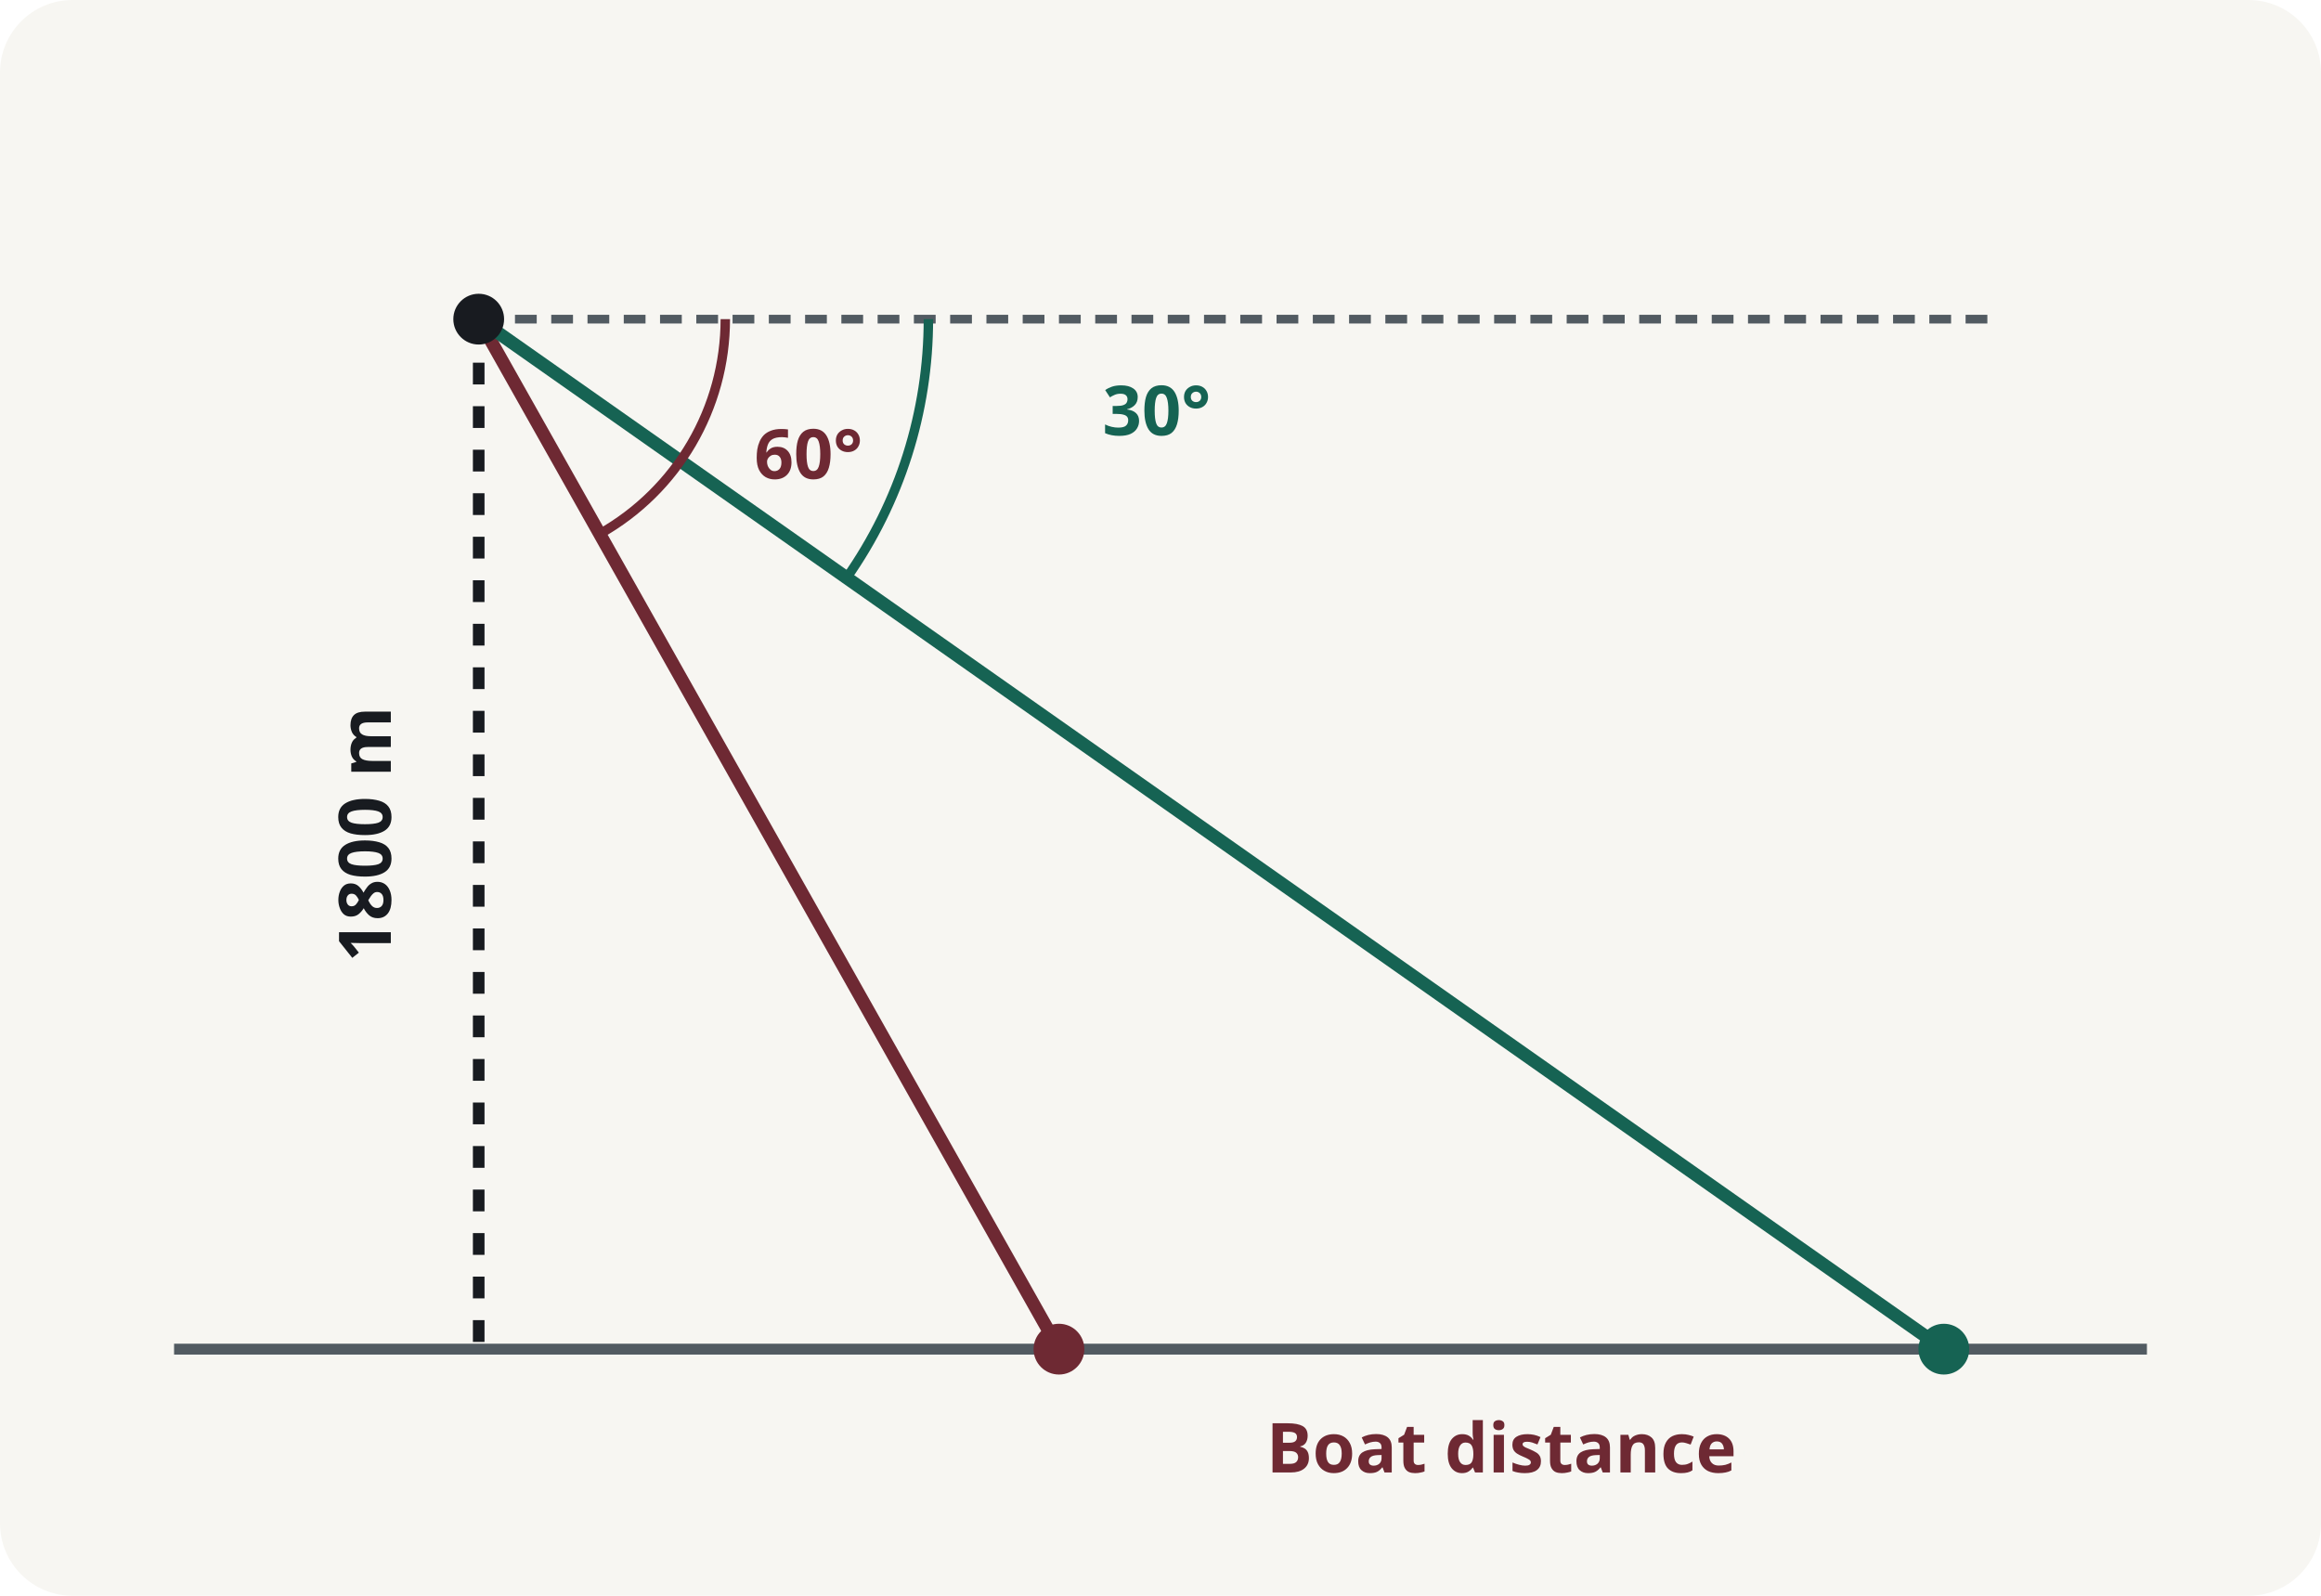
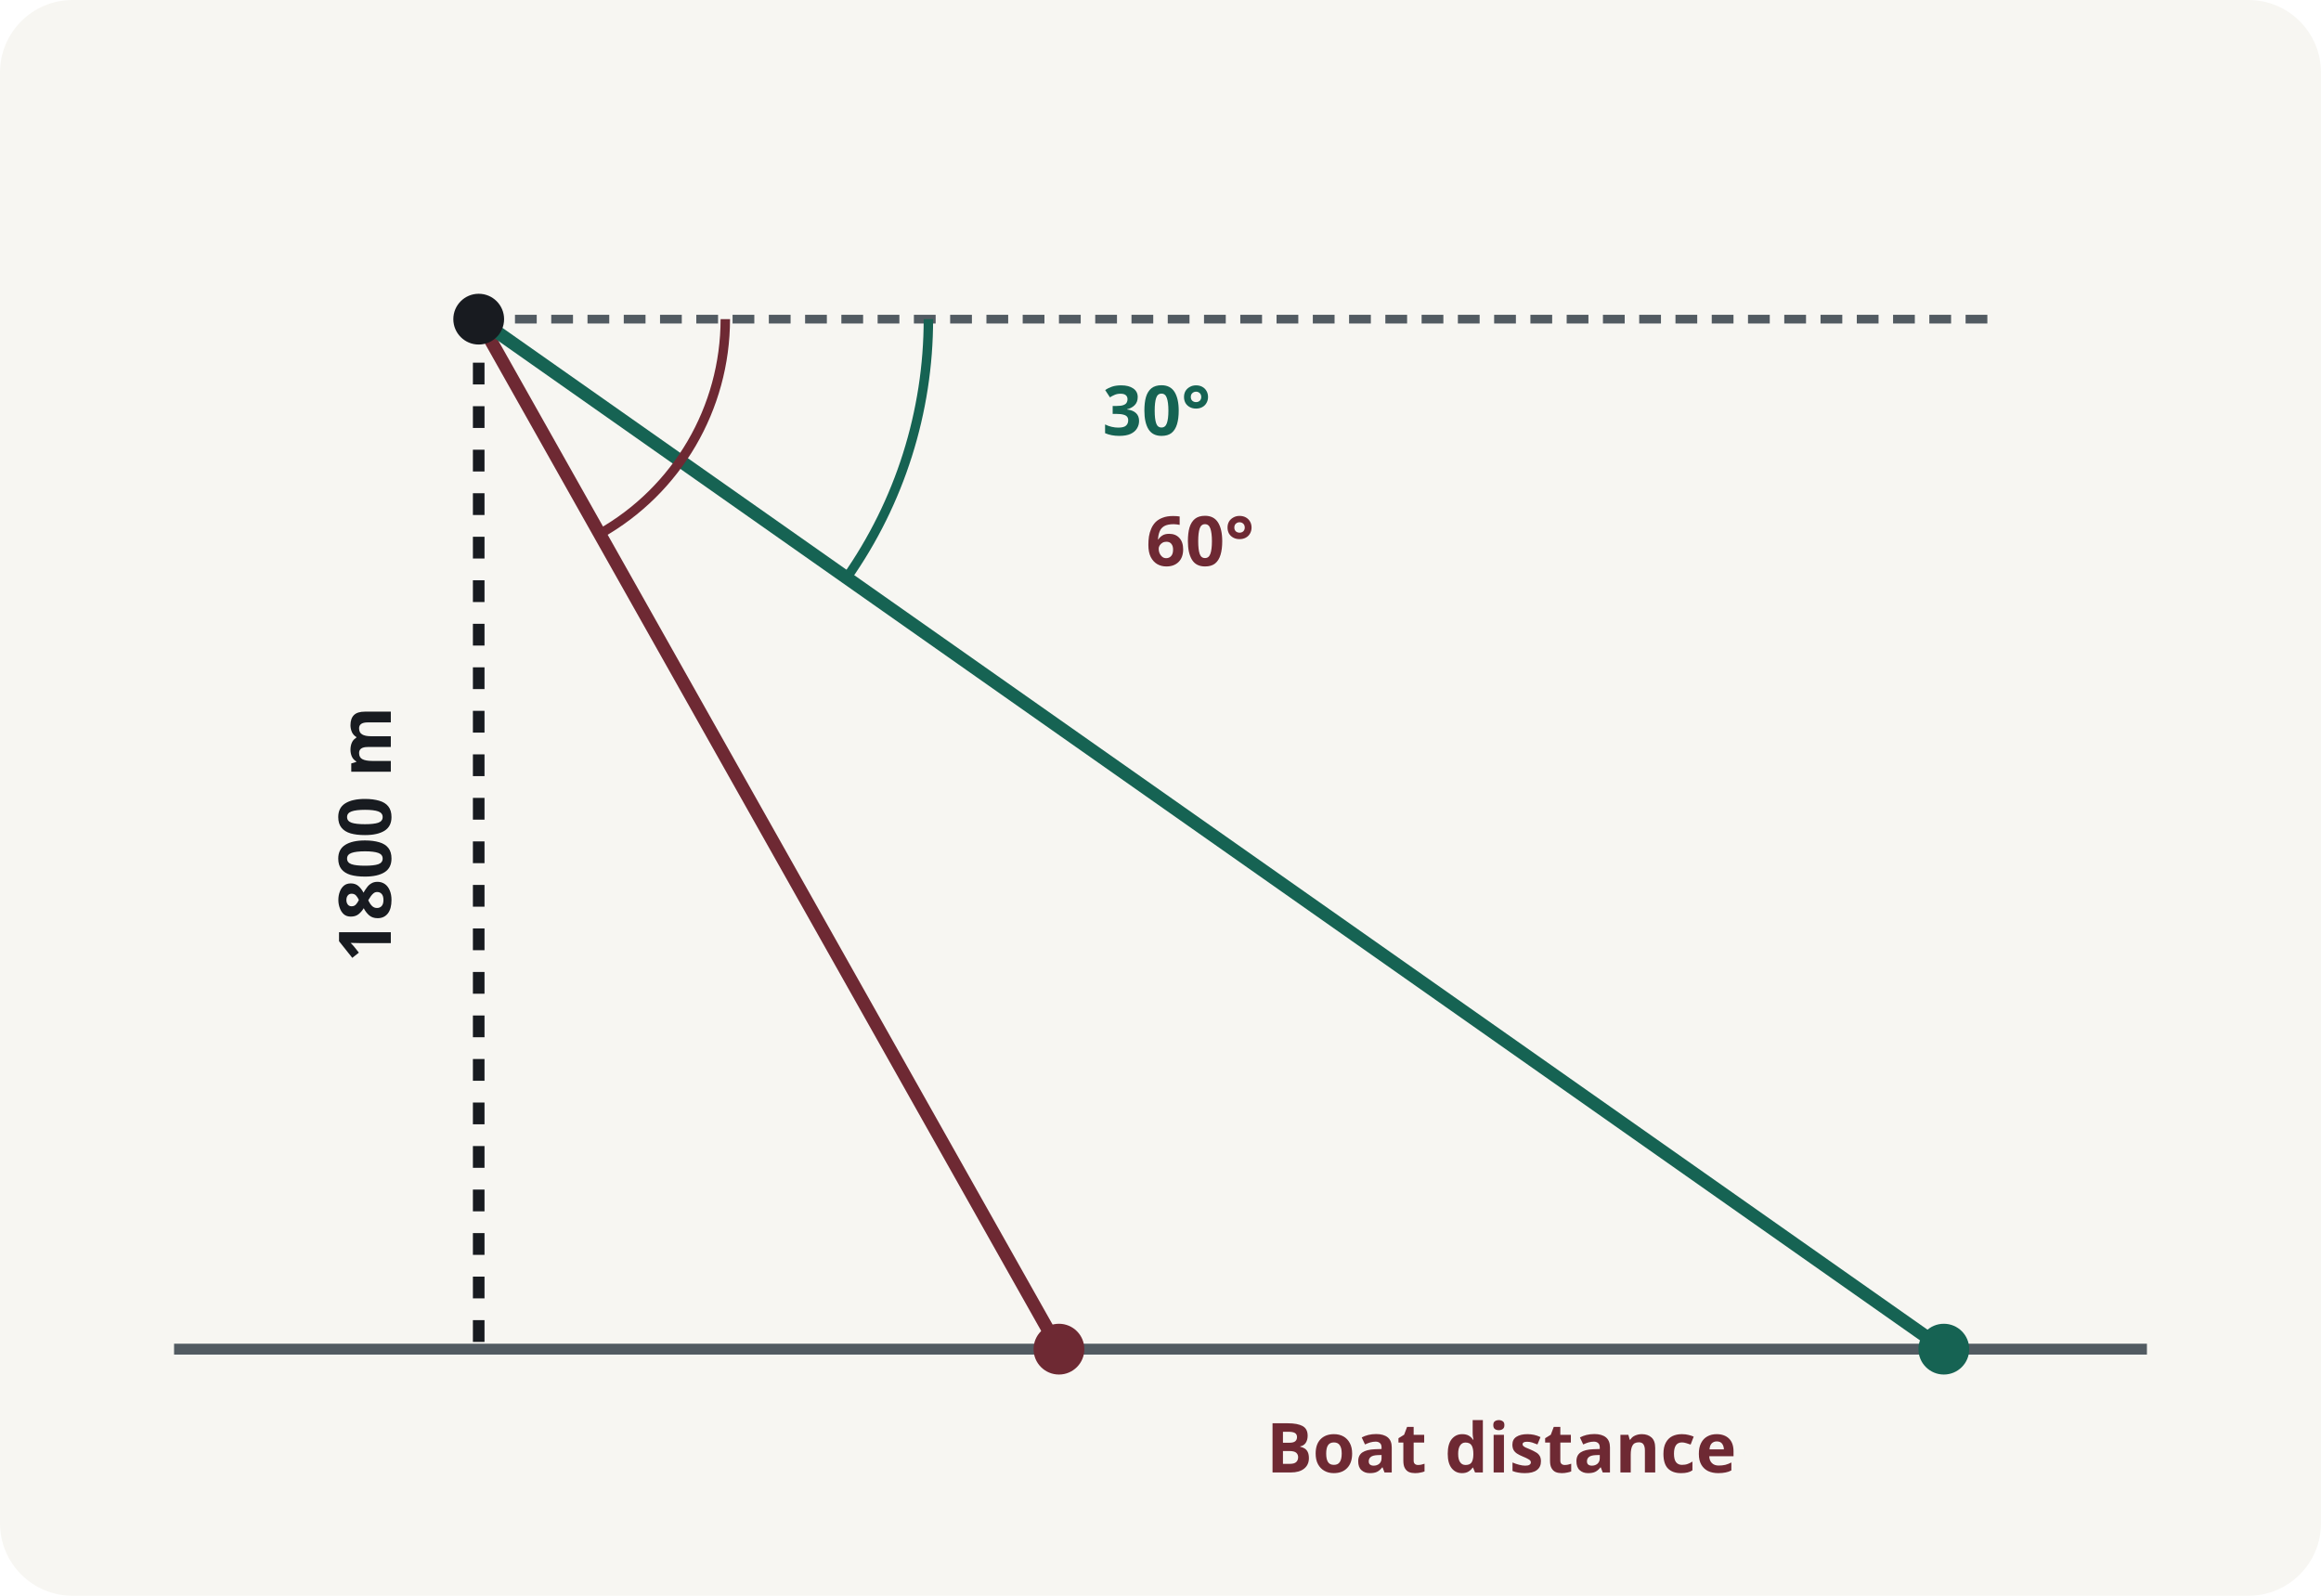
<svg xmlns="http://www.w3.org/2000/svg" viewBox="0 0 320 220" role="img" aria-labelledby="t desc">
  <style>text{paint-order:stroke;stroke:#F7F6F2;stroke-width:3px;stroke-linejoin:round;}</style>
  <rect width="320" height="220" rx="10" fill="#F7F6F2" />
  <line x1="24" y1="186" x2="296" y2="186" stroke="#525B62" stroke-width="1.5" />
  <line x1="66" y1="44" x2="66" y2="186" stroke="#181B20" stroke-width="1.6" stroke-dasharray="3,3" />
  <line x1="66" y1="44" x2="274" y2="44" stroke="#525B62" stroke-width="1.2" stroke-dasharray="3,2" />
  <line x1="66" y1="44" x2="146" y2="186" stroke="#6E2933" stroke-width="1.8" />
  <line x1="66" y1="44" x2="268" y2="186" stroke="#166353" stroke-width="1.8" />
  <circle cx="66" cy="44" r="3.5" fill="#181B20" />
  <circle cx="146" cy="186" r="3.5" fill="#6E2933" />
  <circle cx="268" cy="186" r="3.5" fill="#166353" />
  <path d="M128.0,44.0 A62,62 0 0,1 116.7,79.7" fill="none" stroke="#166353" stroke-width="1.3" />
  <path d="M100.0,44.0 A34,34 0 0,1 82.7,73.6" fill="none" stroke="#6E2933" stroke-width="1.3" />
  <text x="152" y="60" font-family="system-ui,sans-serif" font-size="9.5" font-weight="700" text-anchor="start" fill="#166353">30°</text>
-   <text x="104" y="66" font-family="system-ui,sans-serif" font-size="9.5" font-weight="700" text-anchor="start" fill="#6E2933">60°</text>
+   <text x="158" y="78" font-family="system-ui,sans-serif" font-size="9.5" font-weight="700" text-anchor="start" fill="#6E2933">60°</text>
  <text x="50" y="115" transform="rotate(-90 50 115)" font-family="system-ui,sans-serif" font-size="10" font-weight="700" text-anchor="middle" dominant-baseline="central" fill="#181B20">1800 m</text>
  <text x="207" y="203" font-family="system-ui,sans-serif" font-size="9.5" font-weight="700" text-anchor="middle" fill="#6E2933">Boat distance</text>
</svg>
